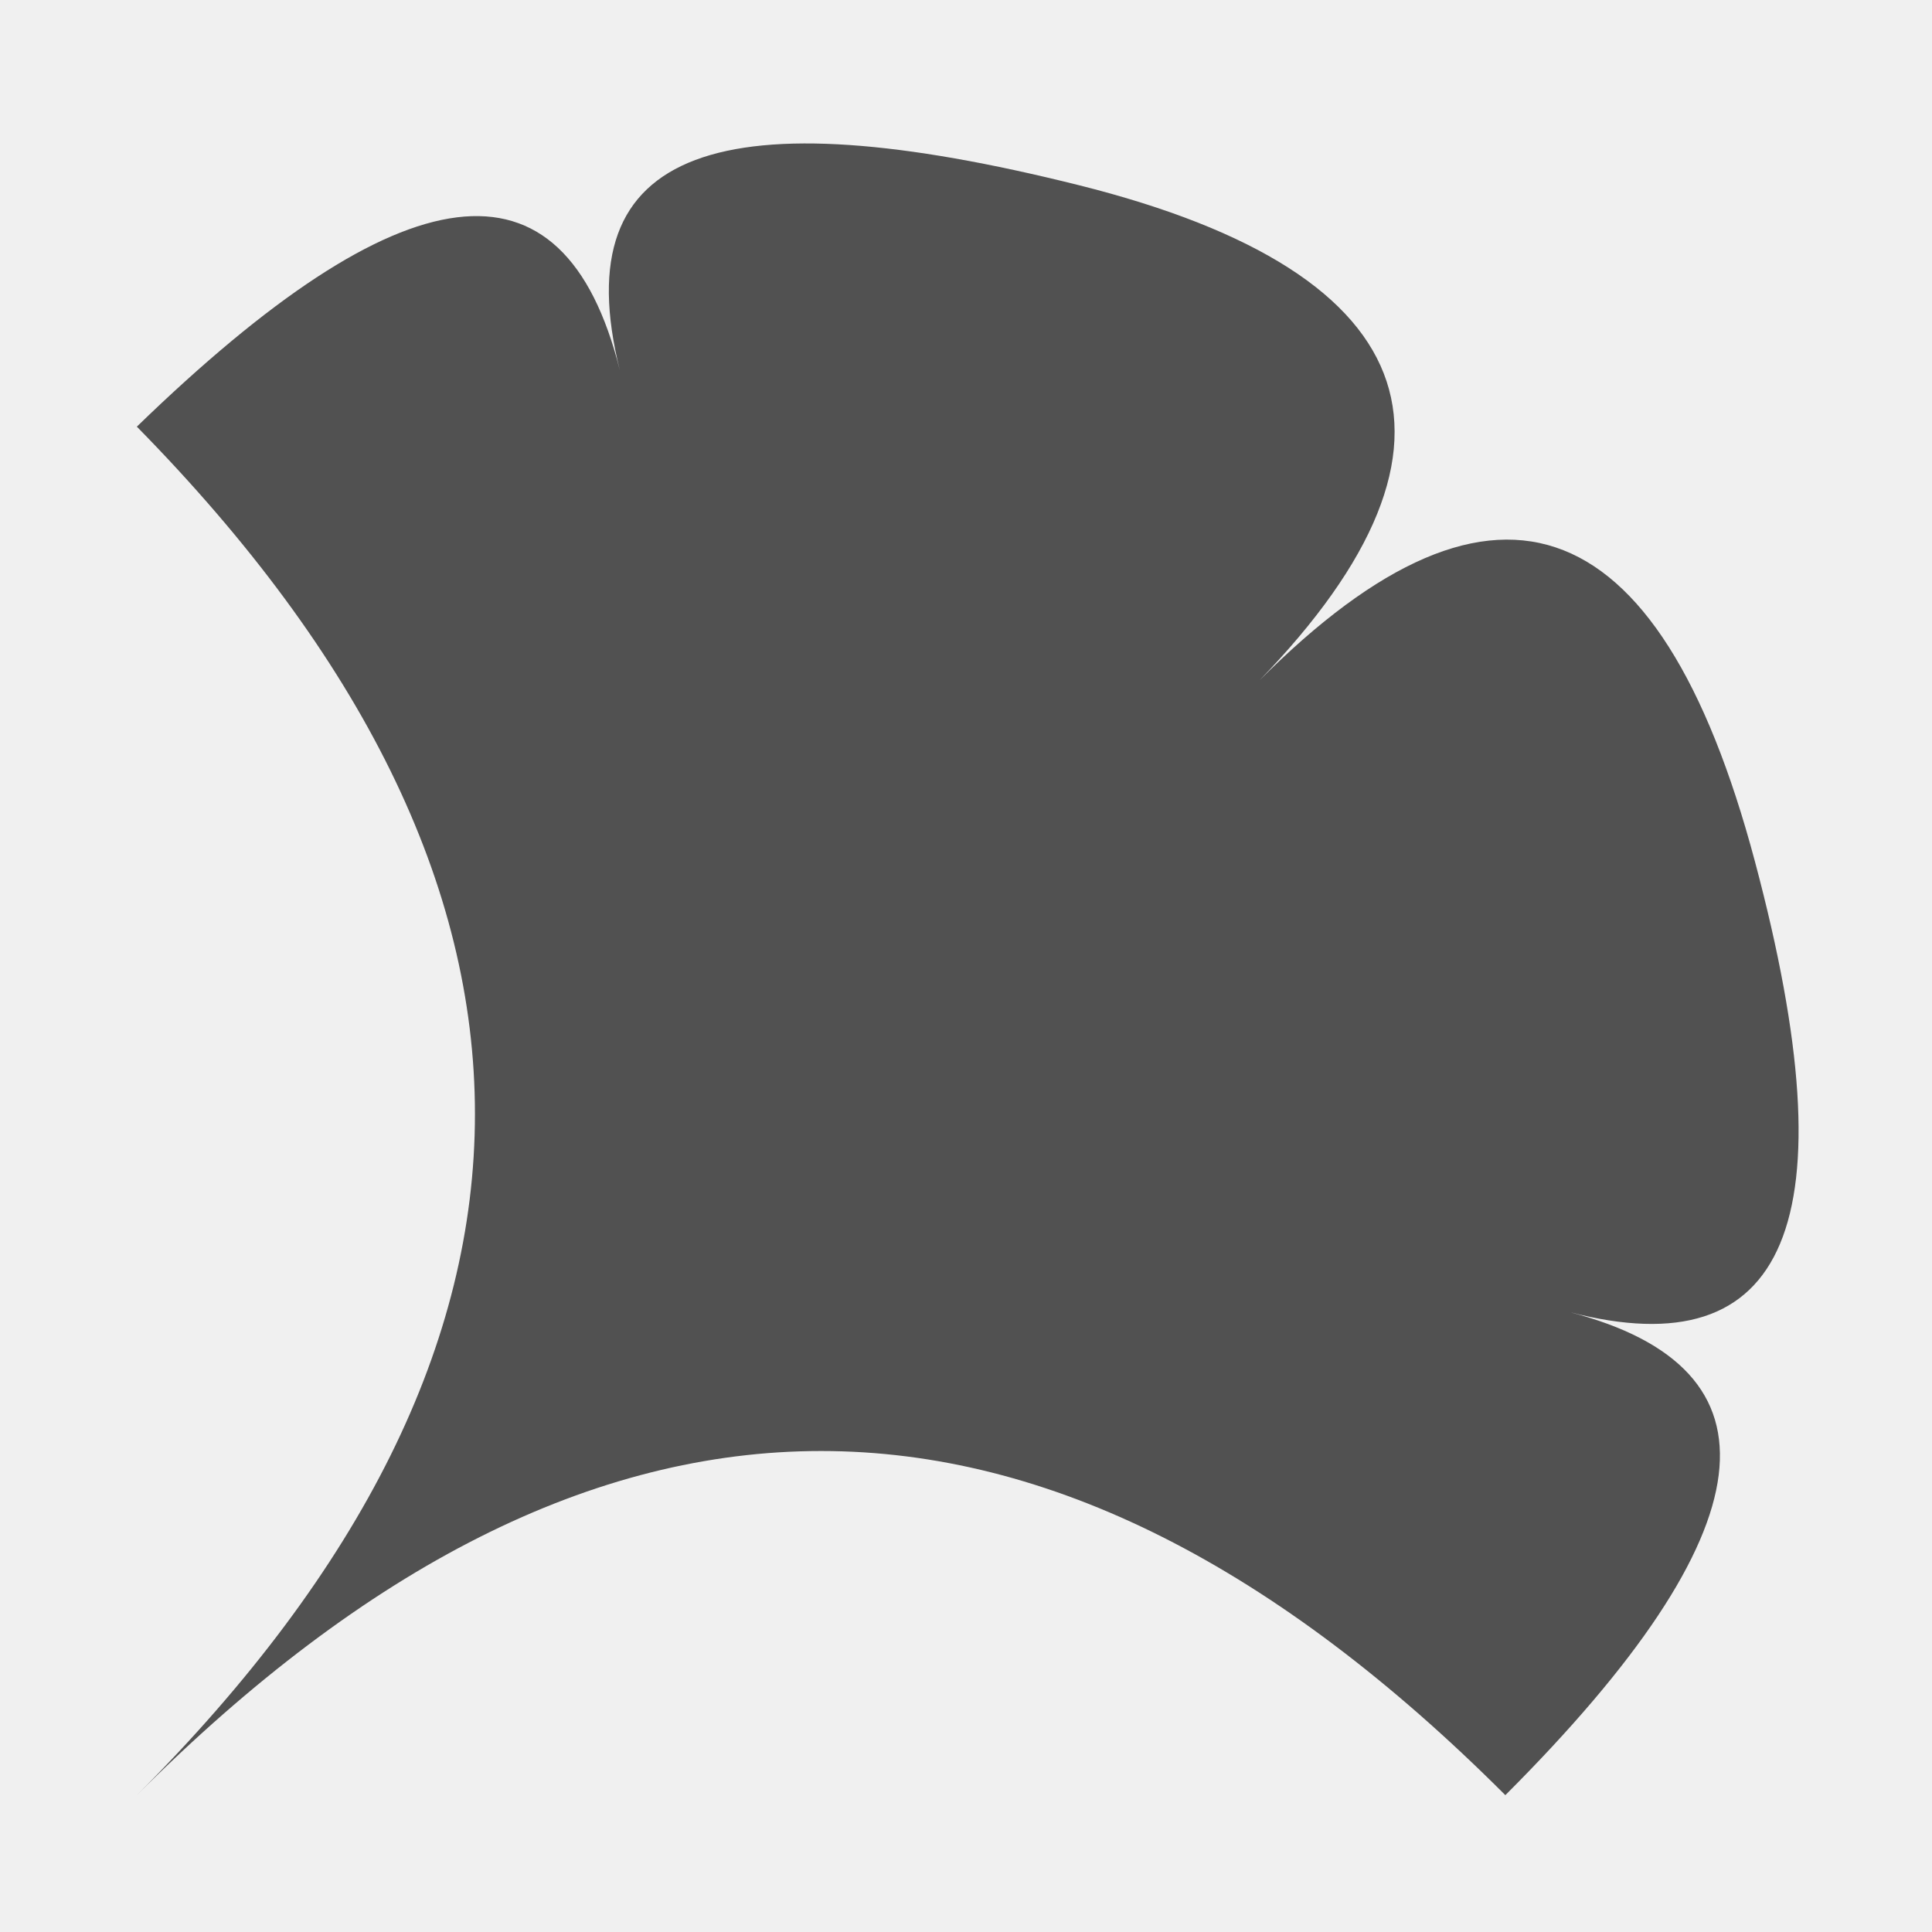
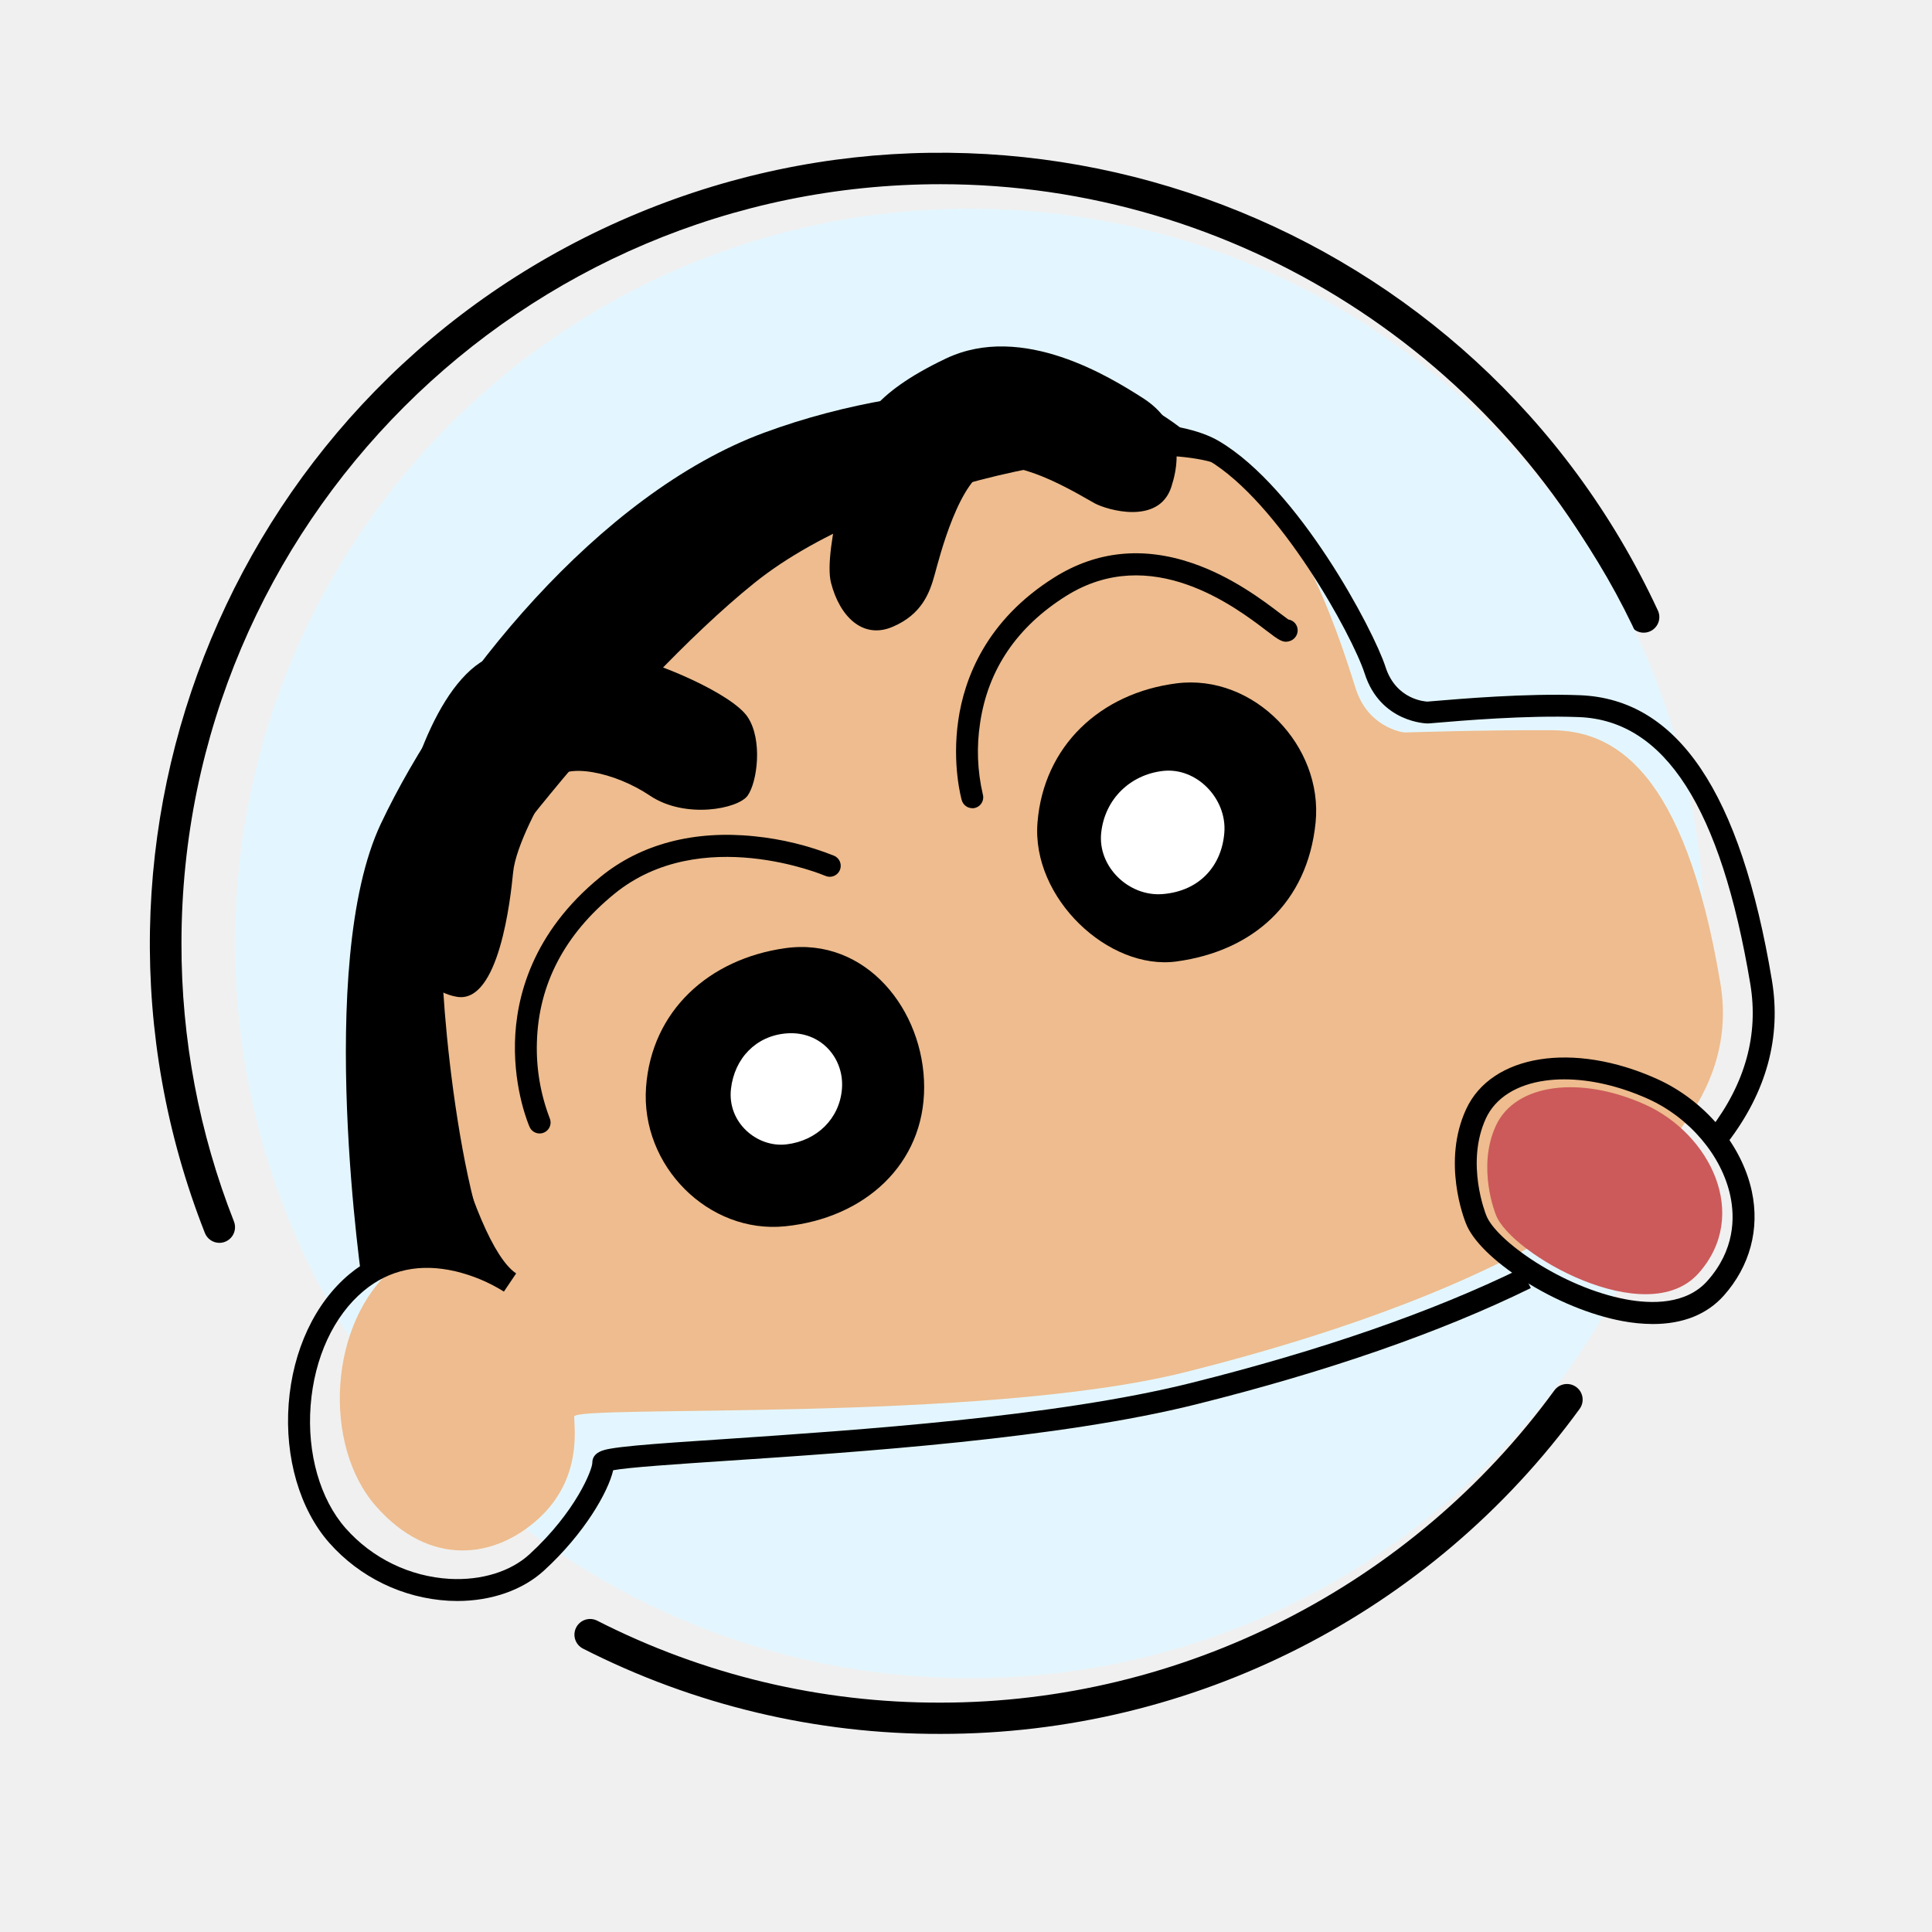
- <svg xmlns="http://www.w3.org/2000/svg" version="1.1" x="0px" y="0px" width="24px" height="24px" viewBox="0 0 24 24">
-   <style type="text/css">
- 	.st0{fill:#515151;}
- </style>
-   <path class="st0" d="M1.7,22.3c5.7-5.7,11.3-5.7,17,0c3.3-3.3,3.5-5.3,0.8-6c2.7,0.7,3.5-1.1,2.3-5.6s-3.3-5.2-6.3-2.1  c3-3,2.3-5.2-2.1-6.3S7,1.8,7.7,4.6C7,1.8,5,2.1,1.7,5.3C7.3,11,7.3,16.7,1.7,22.3" />
+ <svg xmlns="http://www.w3.org/2000/svg" t="1661955714866" class="icon" viewBox="0 0 1024 1024" version="1.1" p-id="1621" width="200" height="200">
+   <path d="M498.58 919A414.57 414.57 0 0 1 309 873.8a8.29 8.29 0 0 1 7.54-14.8 398.14 398.14 0 0 0 182 43.43c128.09 0 249.7-61.86 325.3-165.48a8.29 8.29 0 1 1 13.4 9.78A418.44 418.44 0 0 1 498.58 919zM116.3 658.74a8.29 8.29 0 0 1-7.72-5.26A419.1 419.1 0 0 1 878.5 323.12a8.29 8.29 0 1 1-15 7C797.59 188.89 654.36 97.63 498.58 97.63 276.7 97.63 96.18 278.15 96.18 500A400.53 400.53 0 0 0 124 647.41a8.3 8.3 0 0 1-7.71 11.33z" fill="" p-id="1622" />
+   <path d="M514.04 500.04m-389.4 0a389.4 389.4 0 1 0 778.8 0 389.4 389.4 0 1 0-778.8 0Z" fill="#E3F6FF" p-id="1623" />
+   <path d="M192.39 683.14s-25.74-172 9.48-246.55S317 261.83 405.07 229.32s177.46-24.38 197.78-16.26 43.35 31.16 46.06 35.22S326.5 561.22 326.5 561.22l-25.74 121.92-79-19.17z" fill="" p-id="1624" />
+   <path d="M273.58 684.58s-30.12-41.58-64.66-12.83-38.38 94-9.59 126.64 63.17 27.55 86.19 6.45 18.82-47.56 18.82-54 216.07 3.38 323.52-23.48 303.17-90.82 284-206-57.53-134.18-89.54-134.33c-38.21-0.18-75.73 1.19-77.65 1.19s-19.58-3.1-26-22.93-28.46-94-65.87-116.09-183.89 4.16-253 59.81-163.37 176.62-165.29 194.52 10.28 161.86 39.07 181.05z" fill="#EEBC8E" p-id="1625" />
+   <path d="M242.36 848.56q-2.27 0-4.56-0.12a91.45 91.45 0 0 1-63.31-30.73C158.88 800 150.86 772.49 153 744.07s13.93-53.52 32.24-68.78c16.42-13.69 37-18 59.44-12.61 2.15 0.52 4.23 1.11 6.2 1.74-10.68-19.66-19.41-48.43-25.56-72.82-9.25-36.7-16.28-79-15-90.6 1.41-13.2 34.37-57.29 62.17-91 40.56-49.3 82.51-92.6 115.05-118.82 33.87-27.28 85.28-49.33 141.06-60.48 51.7-10.34 96.72-9.15 117.5 3.11 42.19 24.88 82 100.26 88.26 119.72 5.62 17.42 21.09 18.29 22.19 18.33 0.49 0 2.18-0.17 4-0.33 12-1 48.4-4.19 76.93-3.05 51.81 2.07 85.07 51.51 101.68 151.15 5 30.08-2.86 59-23.4 85.83l-9.23-7.05c18.51-24.22 25.63-50.08 21.17-76.86-15.6-93.39-45.26-139.66-90.7-141.47-27.79-1.11-63.67 2-75.46 3-3.49 0.3-4.33 0.37-4.91 0.37-0.25 0-24.89-0.3-33.3-26.38-6.58-20.4-45.37-91-83.11-113.28-18.14-10.7-61.05-11.37-109.32-1.72-54 10.8-103.6 32-136.05 58.14-32 25.75-73.29 68.44-113.38 117.11s-58.94 78.91-59.58 84.9c-0.86 8 4.46 45.7 14.76 86.52 11.83 46.92 25.23 78.28 36.78 86.1l0.14 0.1-6.49 9.63-0.1-0.06a85.78 85.78 0 0 0-25.31-10.63c-18.88-4.48-35.34-1-48.93 10.33-15.91 13.26-26.15 35.4-28.1 60.75s5 49.68 18.57 65.06a79.77 79.77 0 0 0 55.22 26.82c16.79 0.88 32.16-3.86 42.17-13 24.64-22.58 33.34-44.89 33.34-48.55 0-5.75 6.41-6.9 9.49-7.45s7.58-1.1 13.75-1.68c11.49-1.07 28.07-2.18 47.26-3.45C454 758 559.25 751 631.25 733c69.11-17.28 128-37.71 175-60.73l5.11 10.43c-47.75 23.43-107.36 44.14-177.3 61.61-73 18.25-178.84 25.29-248.88 29.95-26.71 1.78-52.09 3.47-60.18 5-2.66 11.55-15.21 33.5-36.57 53.08-11.34 10.43-27.94 16.22-46.07 16.22z" fill="" p-id="1626" />
+   <path d="M327.18 346.5c21.18 4 61 21.34 69.09 33.53s5.08 34.54 0 41.66-33.19 12.53-51.82 0-45-17.95-51.48-7.79-19.64 34.54-21 48.43-7.45 69.77-29.8 66-38.95-34.88-32.85-76.88 26.08-98.21 55.88-105 56.24-1.03 61.98 0.05zM453.16 235.25s-17.27 55.88-12.7 73.66 16.76 30 32.51 23.37 19.81-18.29 22.35-27.43 13.21-52.32 30-56.9 48.26 15.24 54.86 18.8 34 11.68 40.64-8.64 1.52-36.58-15.24-47.24-63.52-40.14-104.16-20.87-45.47 35.67-48.26 45.25z" fill="" p-id="1627" />
+   <path d="M286 600.76a5.8 5.8 0 0 1-5.31-3.46c-0.34-0.77-8.36-19.21-7.75-44.8 0.56-23.65 8.9-58.08 45.43-87.81 21.32-17.36 49.52-24.77 81.53-21.44a156.23 156.23 0 0 1 42.1 10.28 5.81 5.81 0 1 1-4.62 10.66c-0.65-0.28-65.9-27.75-111.68 9.51-26.43 21.51-40.26 48-41.13 78.6a103.63 103.63 0 0 0 6.76 40.31 5.81 5.81 0 0 1-5.32 8.15zM515.33 428.35a5.81 5.81 0 0 1-5.58-4.22c-0.22-0.76-5.28-18.94-1.81-42.58 3.21-21.9 14.65-52.78 50.85-75.49 22.29-14 46.89-16.53 73.14-7.59 20.92 7.13 37.59 19.82 46.55 26.63 1.57 1.19 3.29 2.5 4.35 3.24a5.9 5.9 0 0 1 1 0.24 5.81 5.81 0 0 1 3.67 7.35 6.08 6.08 0 0 1-4 3.88c-3.52 1.09-5.69-0.56-12.13-5.46C654.64 321.57 610 287.63 565 315.91c-26 16.34-41.37 39-45.53 67.33a99.67 99.67 0 0 0 1.44 37.76 5.81 5.81 0 0 1-5.59 7.4z m161.19-96.1z m0 0zM876.07 701.76a89.14 89.14 0 0 1-16.28-1.59c-16.62-3.09-35.63-10.91-52.13-21.44-16.09-10.27-27.28-21.33-30.72-30.38-0.93-2.28-12.75-32.54 0.13-60.44 13.42-29.07 56.89-36 101.13-16.07 25.25 11.36 45 34.75 50.3 59.59 4.29 20-1 39.66-14.82 55.23-8.88 9.99-21.68 15.1-37.61 15.1z m-47-129.68a73.31 73.31 0 0 0-9.91 0.65c-15.37 2.09-26.58 9.21-31.58 20-11 23.83 0 51 0.09 51.23l0.07 0.18c4.9 13.06 40.06 38.22 74.13 44.56 13.45 2.5 31.85 2.83 43.09-9.81 14.51-16.32 14.61-33.53 12.14-45.09-4.56-21.34-21.72-41.53-43.71-51.42-15.05-6.74-30.39-10.3-44.28-10.3z" fill="" p-id="1628" />
+   <path d="M792.85 643.89c7.74 20.63 79.93 61.88 107.44 30.94s6-73.92-28.36-89.39-68.76-11.17-79.07 11.17-0.01 47.28-0.01 47.28z" fill="#CC5A5A" p-id="1629" />
+   <path d="M489.82 576.26c0 40.7-31.4 69.4-73.7 73.7-40.49 4.12-76.7-32-73.7-73.7 2.92-40.6 33.4-68 73.7-73.7 42.98-6.06 73.7 33 73.7 73.7z" fill="" p-id="1630" />
+   <path d="M697.3 435.89c-4.27 42.77-33.37 68.21-73.7 73.7-36 4.91-77-33.63-73.7-73.7 3.3-40.57 33.32-68.56 73.7-73.7 41.04-5.19 77.74 33.2 73.7 73.7z" fill="" p-id="1631" />
+   <path d="M446.25 577.13c-1.27 15.8-13.28 27.49-29.41 29.41-15.56 1.85-31.44-11.58-29.41-29.41 1.84-16.14 13.22-28.13 29.41-29.41 18.26-1.45 30.71 13.21 29.41 29.41zM648.93 441.25c-1.36 17.55-13 31-32.63 32.63-18 1.5-34.66-14.57-32.63-32.63 2-17.91 15.47-30.62 32.63-32.63 17.9-2.09 34.02 14.66 32.63 32.63z" fill="#FFFFFF" p-id="1632" />
</svg>
